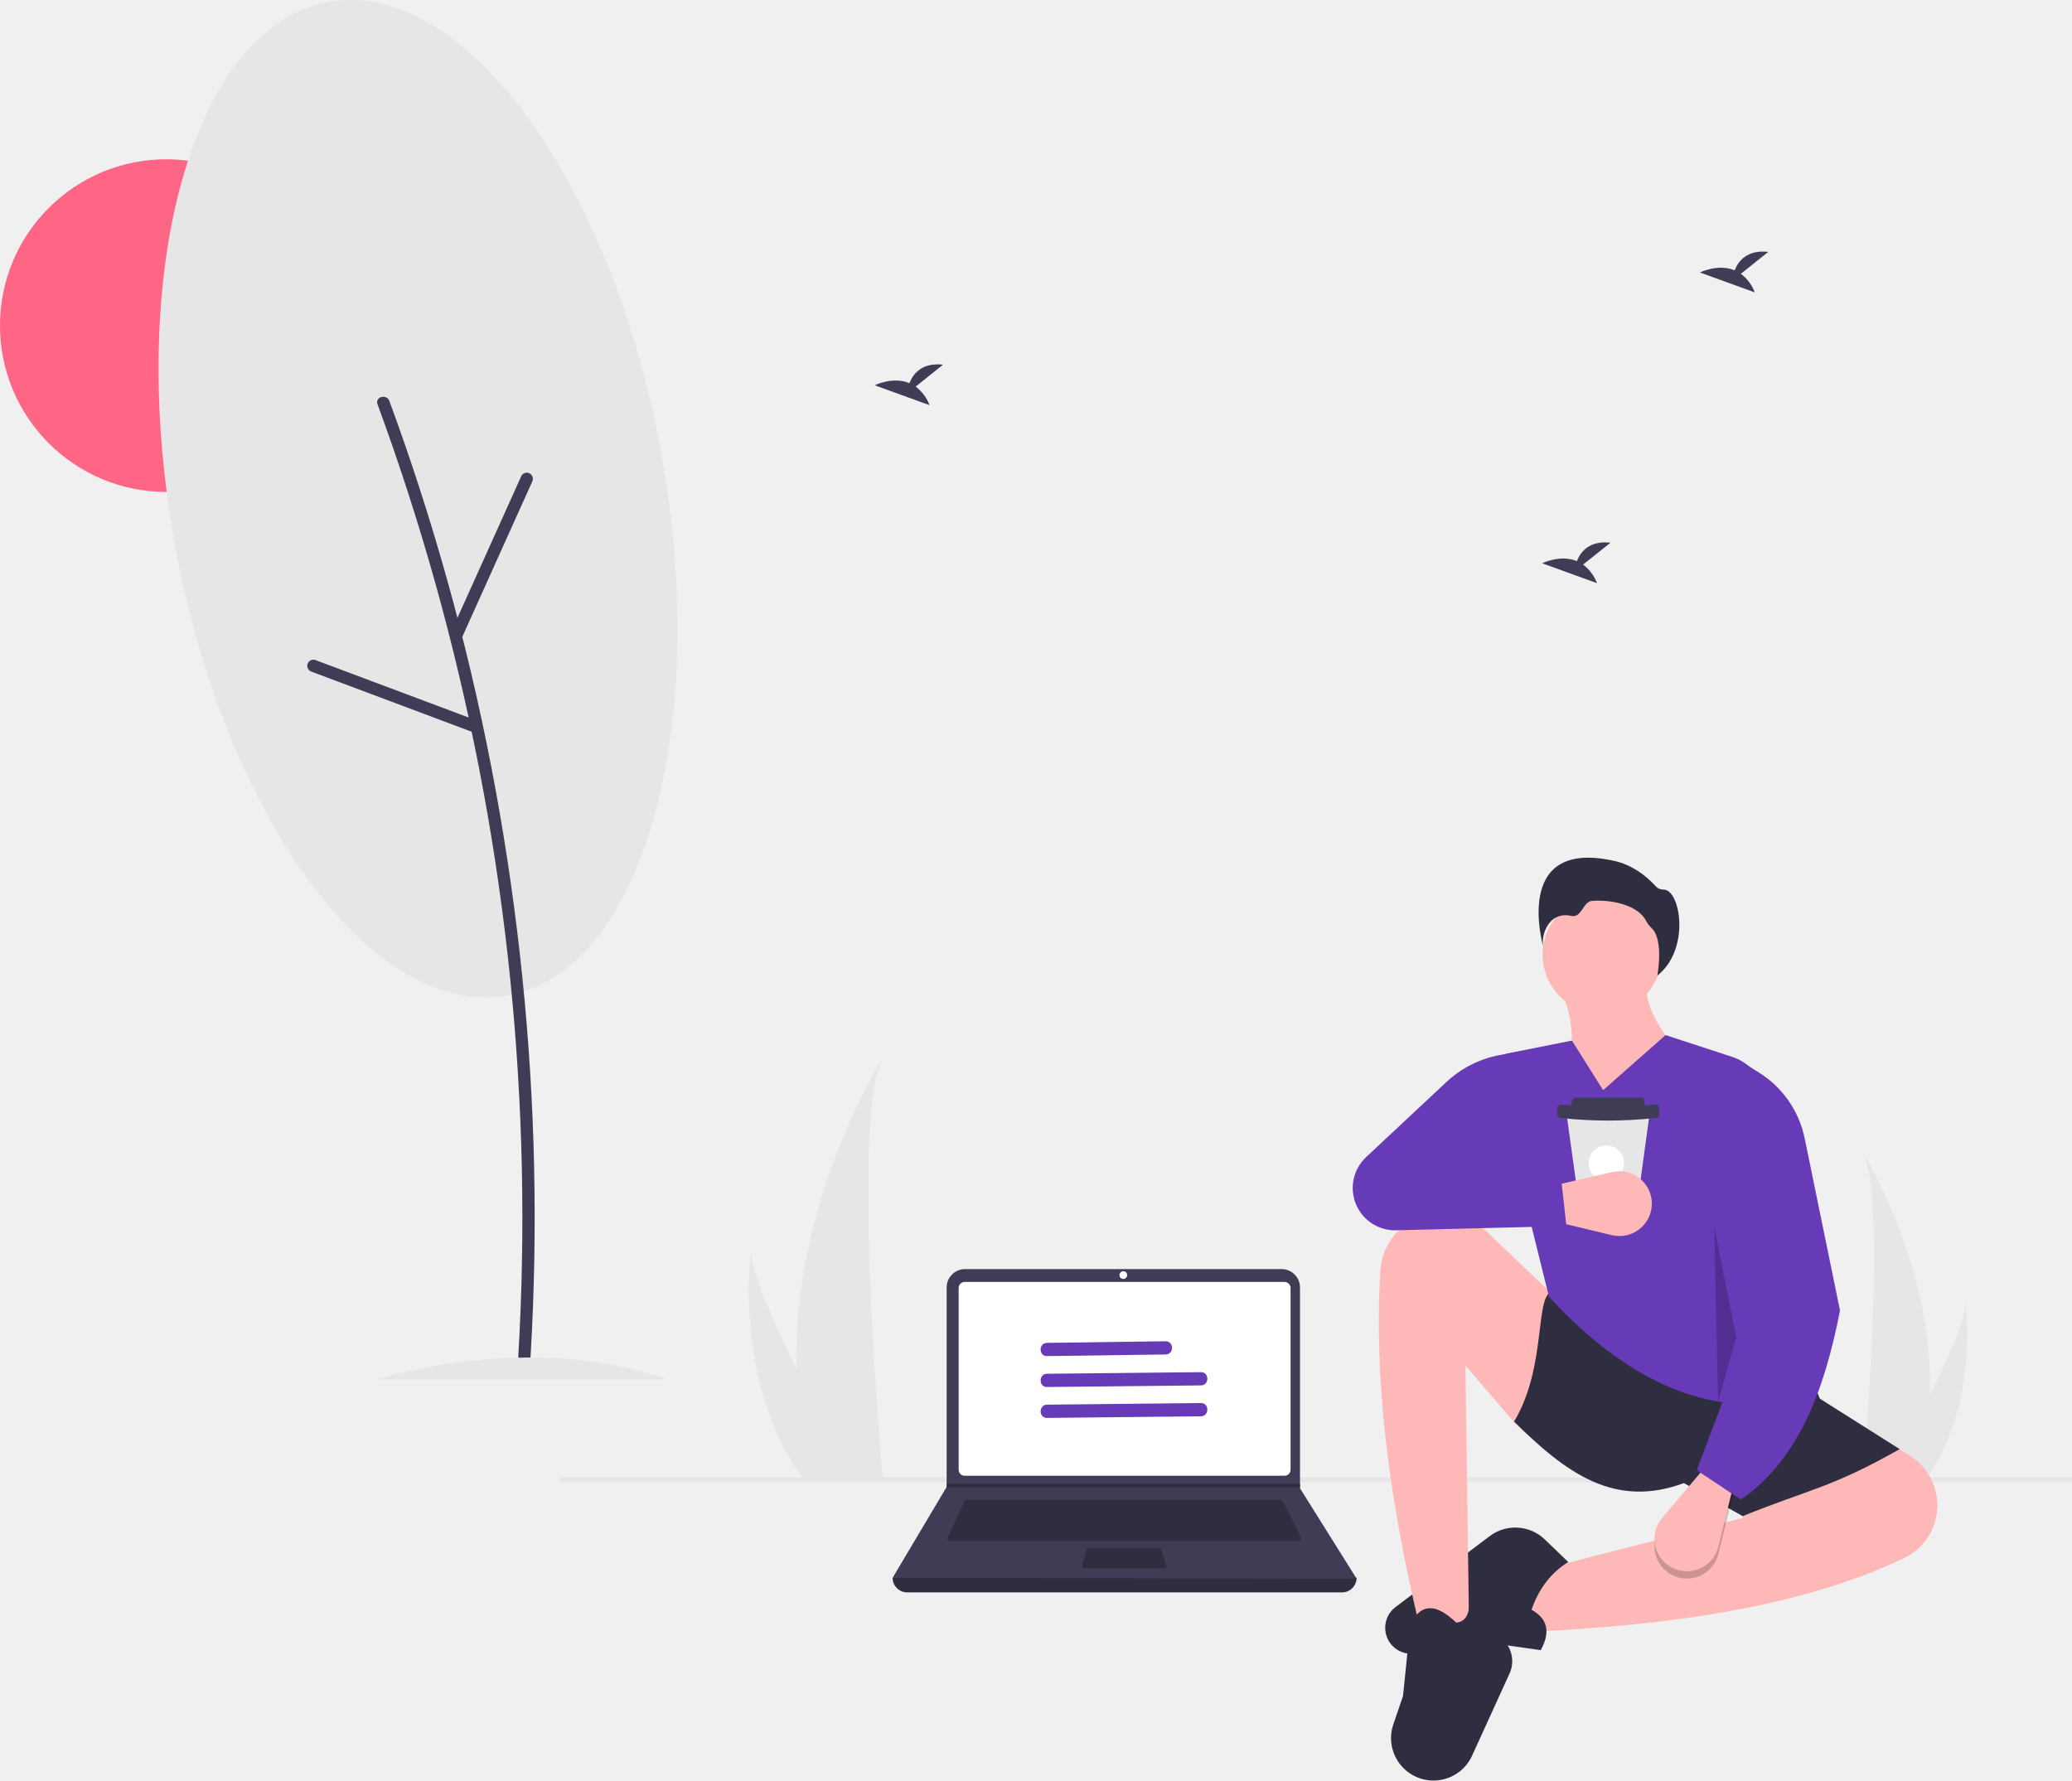
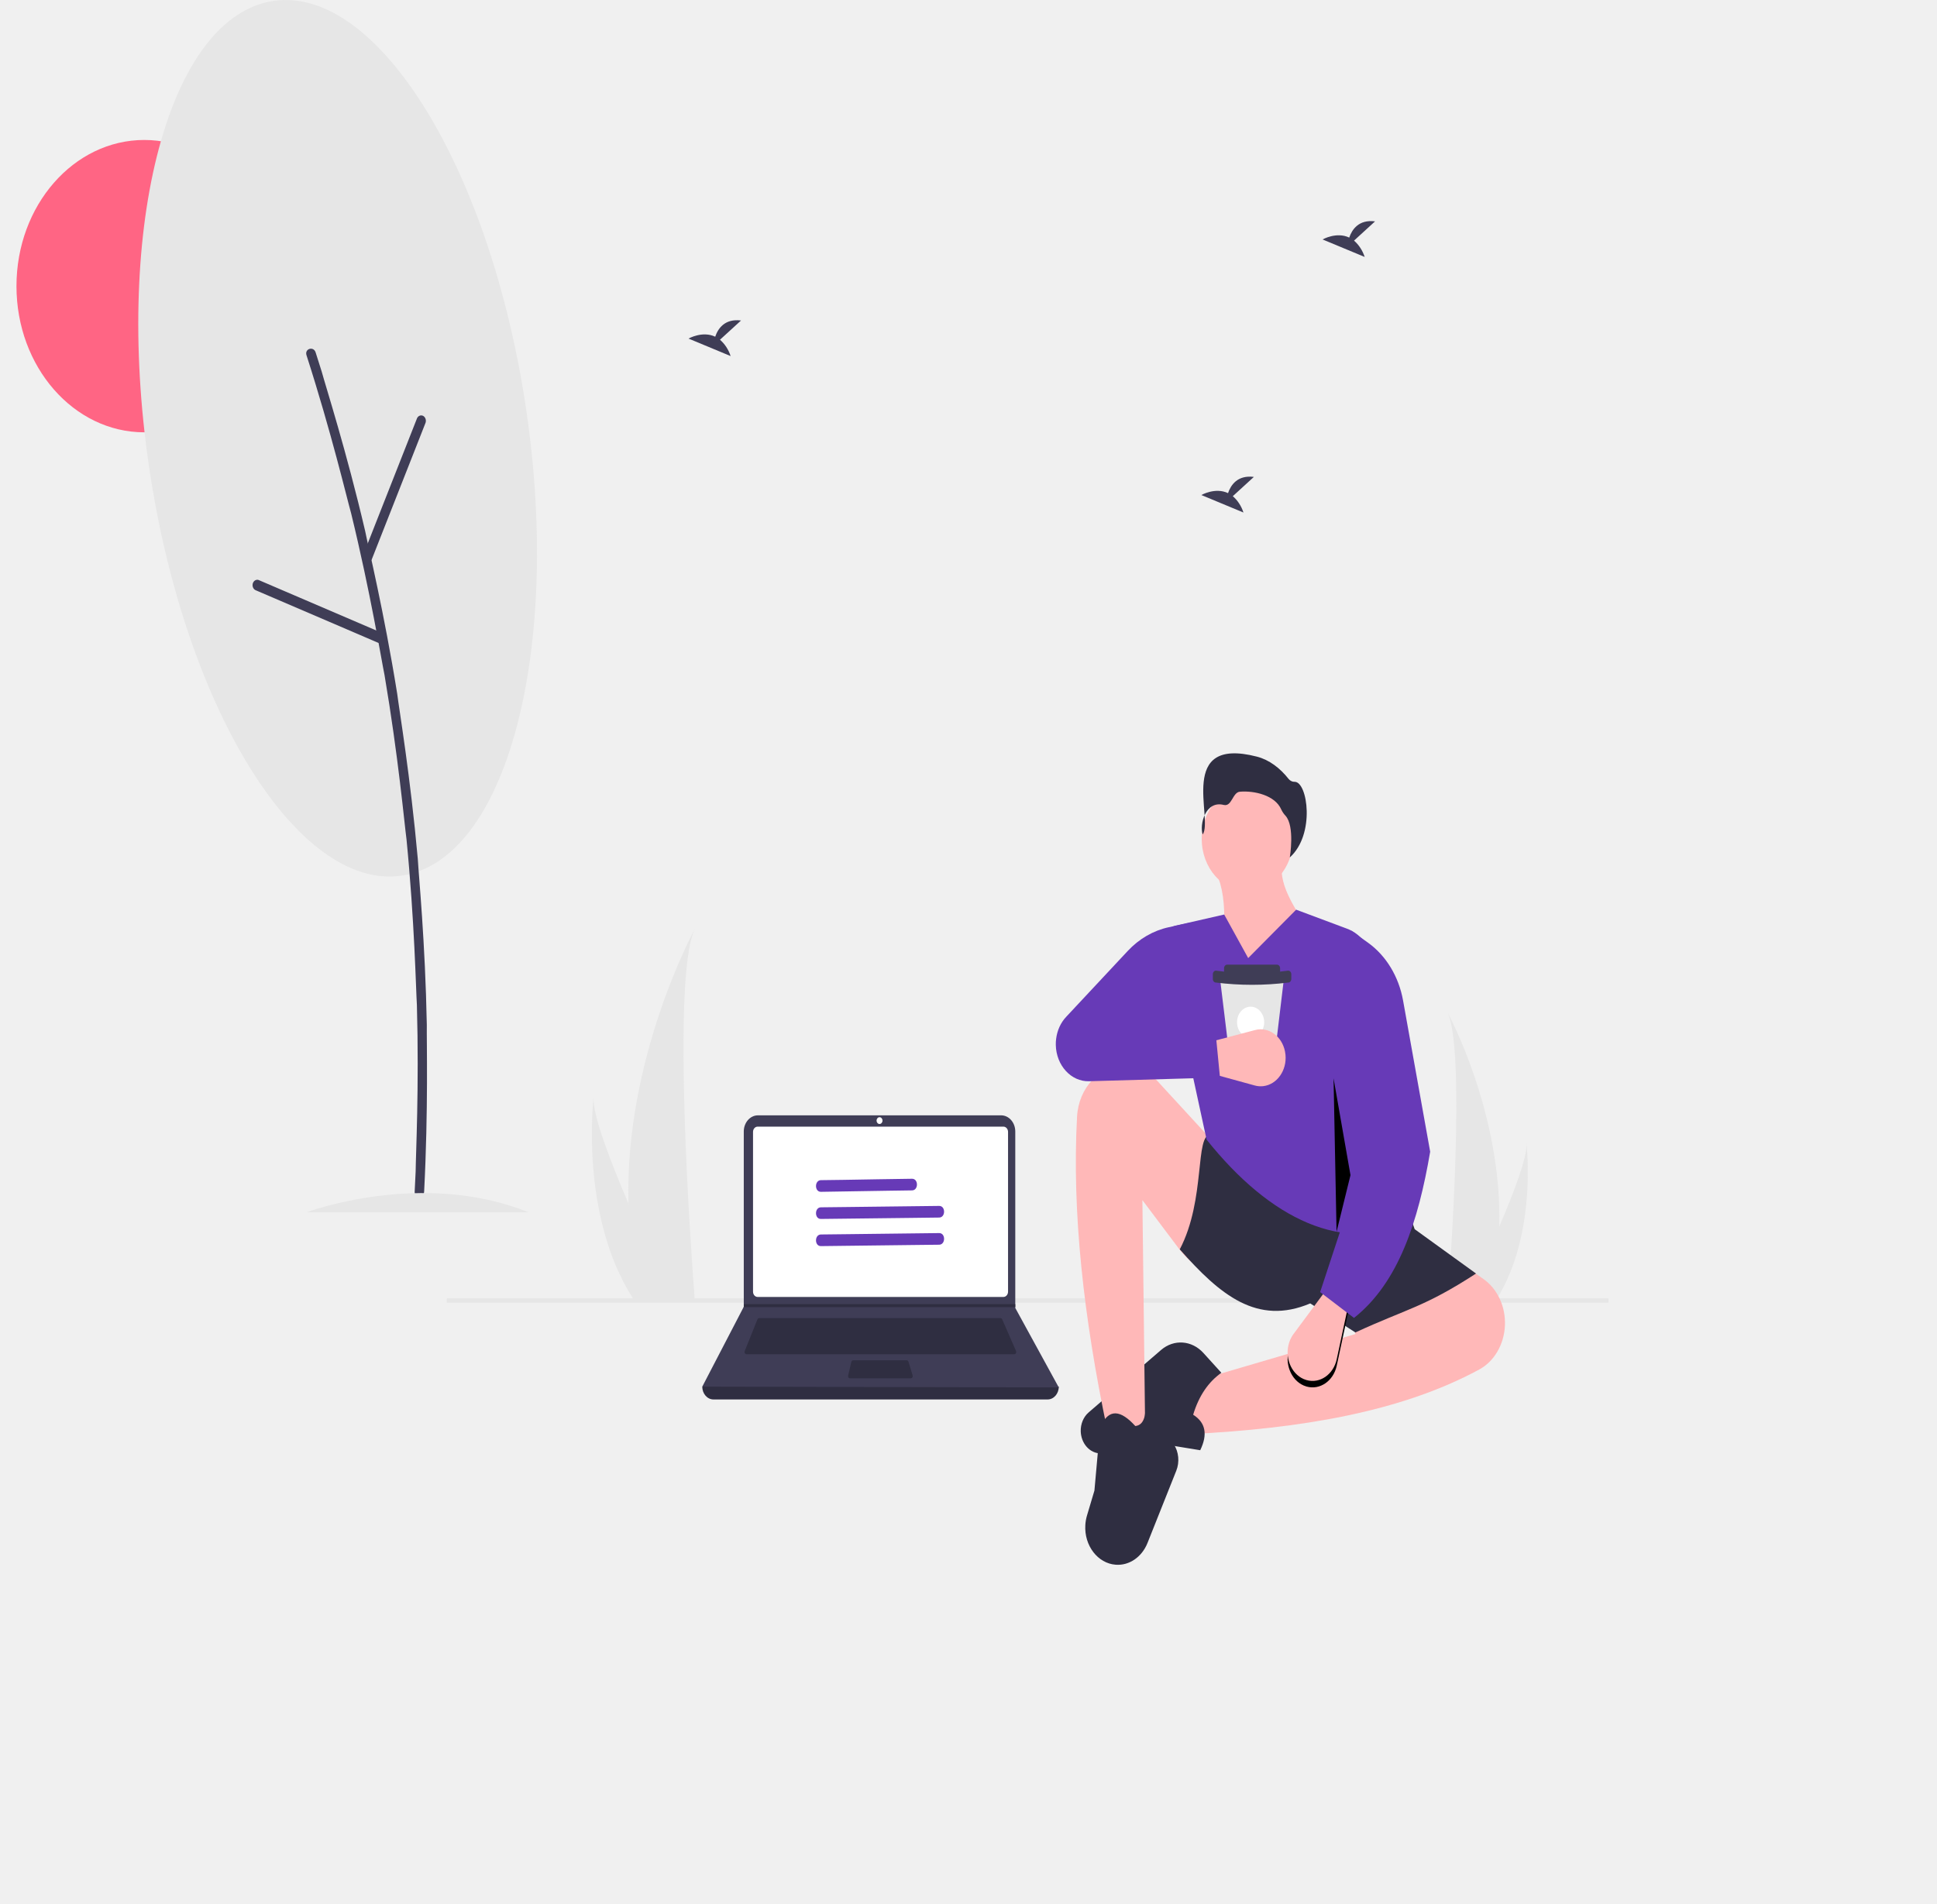
- <svg xmlns="http://www.w3.org/2000/svg" id="a379d9a4-f6fe-40d1-beba-a0916853bd02" data-name="Layer 1" width="938.759" height="806.748" viewBox="0 0 938.759 806.748">
-   <circle cx="75.365" cy="147.524" r="75.365" fill="#ff6584" />
-   <path d="M1004.987,679.013a136.649,136.649,0,0,1-6.383,37.774c-.089.284-.182.563-.275.847H974.507c.025-.254.051-.538.076-.847,1.588-18.26,10.746-129.398-.203-148.403C975.337,569.926,1006.834,620.992,1004.987,679.013Z" transform="translate(-130.6204 -46.62582)" fill="#e6e6e6" />
-   <path d="M1003.2,716.787c-.199.284-.407.568-.618.847H984.711c.136-.241.292-.525.474-.847,2.952-5.329,11.691-21.259,19.802-37.774,8.717-17.748,16.714-36.169,16.041-42.836C1021.235,637.68,1027.267,683.52,1003.2,716.787Z" transform="translate(-130.6204 -46.62582)" fill="#e6e6e6" />
-   <rect x="253.759" y="669.385" width="685" height="2.241" fill="#e6e6e6" />
-   <path d="M822.844,785.981l3.328-27.453,94.004-24.125-10.815-32.444c7.533-21.607,20.759-32.2,44.922-21.629l41.564,25.82a26.533,26.533,0,0,1,12.493,23.97v0a26.512,26.512,0,0,1-15.095,22.535C946.715,774.711,887.411,783.151,822.844,785.981Z" transform="translate(-130.6204 -46.62582)" fill="#ffb8b8" />
-   <path d="M828.667,794.3l-29.116-4.159-27.233,5.558a11.763,11.763,0,0,1-14.104-11.035v0a11.763,11.763,0,0,1,4.674-9.884l42.675-32.152A19.266,19.266,0,0,1,830.519,744.136l10.626,10.233c-7.604,4.717-13.259,11.796-16.638,21.629Q835.47,782.024,828.667,794.3Z" transform="translate(-130.6204 -46.62582)" fill="#2f2e41" />
-   <circle cx="725.855" cy="432.526" r="26.927" fill="#ffb8b8" />
-   <path d="M898.546,532.252l-60.313,25.373c4.902-24.612,7.345-47.032,0-60.728l38.683-4.575C874.997,502.847,884.784,516.944,898.546,532.252Z" transform="translate(-130.6204 -46.62582)" fill="#ffb8b8" />
-   <path d="M796.223,785.149l-22.461-1.664c-13.76-57.38-20.805-111.615-17.73-161.112a27.997,27.997,0,0,1,28.552-26.31h0a27.96,27.96,0,0,1,18.639,7.698l29.046,27.641a119.534,119.534,0,0,1,29.43,43.819c8.226,21.545,5.273,33.624-14.365,31.573a48.46,48.46,0,0,1-31.554-16.776l-21.22-24.661Z" transform="translate(-130.6204 -46.62582)" fill="#ffb8b8" />
-   <path d="M778.829,853.333h0a19.217,19.217,0,0,1-16.938-25.377l4.384-12.859,3.328-32.444c5.126-10.46,12.385-8.895,20.797-.832,5.348-.525,6.496-5.873,5.823-13.31l16.865,22.702a13.534,13.534,0,0,1,1.45,13.685l-16.973,37.231A19.217,19.217,0,0,1,778.829,853.333Z" transform="translate(-130.6204 -46.62582)" fill="#2f2e41" />
-   <path d="M991.303,703.207c-30.78,17.47-40.427,17.977-71.127,30.364l-26.621-14.974c-31.264,11.56-53.195-4.287-76.95-27.869,15.545-25.893,8.67-59.54,18.302-59.065l115.218,36.188,4.991,12.478Z" transform="translate(-130.6204 -46.62582)" fill="#2f2e41" />
-   <path d="M954.283,676.17c-40.682,17.609-84.486-1.035-121.873-42.011l-24.756-99.979a8.344,8.344,0,0,1,6.428-10.325l28.727-5.745,14.142,22.461,28.284-24.957,30.038,9.82A23.192,23.192,0,0,1,930.907,543.455Z" transform="translate(-130.6204 -46.62582)" fill="#673ab7" />
-   <path d="M889.664,760.928h0a14.691,14.691,0,0,1-5.976-23.229l19.017-22.43,13.31,7.487-6.854,27.943A14.691,14.691,0,0,1,889.664,760.928Z" transform="translate(-130.6204 -46.62582)" opacity="0.2" />
-   <path d="M889.664,757.601l0,0a14.691,14.691,0,0,1-5.976-23.229L902.706,711.942l13.31,7.487-6.854,27.943A14.691,14.691,0,0,1,889.664,757.601Z" transform="translate(-130.6204 -46.62582)" fill="#ffb8b8" />
-   <path d="M919.344,726.084,899.378,712.774l29.116-77.366L917.68,526.429l9.865,6.166a46.098,46.098,0,0,1,20.726,29.828l15.995,77.976C957.267,676.341,945.602,707.964,919.344,726.084Z" transform="translate(-130.6204 -46.62582)" fill="#673ab7" />
-   <polygon points="776.661 555.922 786.644 605.836 778.433 635.028 776.661 555.922" opacity="0.2" />
-   <path d="M830.142,476.842s-15.517-50.783,31.907-40.133c7.356,1.652,13.711,5.928,18.766,11.521a4.57,4.57,0,0,0,3.572,1.459c7.576,0,12.255,27.072-2.896,38.976,0,0,3.092-16.02-2.528-21.478a12.056,12.056,0,0,1-2.501-3.221c-3.658-7.378-15.952-9.8-24.432-9.172-4.329.321-4.707,7.868-9.5,6.814C831.626,459.211,828.145,471.843,830.142,476.842Z" transform="translate(-130.6204 -46.62582)" fill="#2f2e41" />
-   <path d="M877.875,552.216l-.314,2.299-1.938,14.188-3.174,23.234-.795,5.817a1.853,1.853,0,0,1-1.836,1.603H848.655a1.854,1.854,0,0,1-1.836-1.598l-.808-5.822-3.227-23.234-1.972-14.198-.317-2.284a1.853,1.853,0,0,1,1.835-2.109h33.708a1.854,1.854,0,0,1,1.836,2.104Z" transform="translate(-130.6204 -46.62582)" fill="#e6e6e6" />
-   <path d="M713.943,497.33H743.294a1.854,1.854,0,0,1,1.854,1.854v2.449a1.854,1.854,0,0,1-1.854,1.854H713.943a1.854,1.854,0,0,1-1.854-1.854V499.184A1.854,1.854,0,0,1,713.943,497.33Z" fill="#3f3d56" />
-   <path d="M880.526,553.19a196.189,196.189,0,0,1-42.575,0,1.853,1.853,0,0,1-1.853-1.853h0v-2.449a1.853,1.853,0,0,1,1.853-1.853,174.442,174.442,0,0,0,42.575,0,1.853,1.853,0,0,1,1.853,1.853v2.449A1.853,1.853,0,0,1,880.526,553.19Z" transform="translate(-130.6204 -46.62582)" fill="#3f3d56" />
-   <circle cx="727.759" cy="527.008" r="8" fill="#fff" />
-   <path d="M878.946,590.465v0A14.691,14.691,0,0,1,860.905,606.269L832.311,599.404l.684-15.256,28.033-6.477A14.691,14.691,0,0,1,878.946,590.465Z" transform="translate(-130.6204 -46.62582)" fill="#ffb8b8" />
-   <path d="M840.313,602.132l-77.169,1.929a19.167,19.167,0,0,1-19.454-21.872v0a19.167,19.167,0,0,1,5.88-11.287l36.333-33.989a48.519,48.519,0,0,1,24.204-12.256l12.734-2.388,7.487,56.569-43.259-4.991,50.746,5.823Z" transform="translate(-130.6204 -46.62582)" fill="#673ab7" />
-   <path d="M738.651,768.127H541.643a6.606,6.606,0,0,1-6.606-6.606h0q107.123-12.45,210.219,0h0A6.606,6.606,0,0,1,738.651,768.127Z" transform="translate(-130.6204 -46.62582)" fill="#2f2e41" />
-   <path d="M745.256,761.91,535.038,761.521l24.364-40.995.117-.194V629.985a8.35,8.35,0,0,1,8.35-8.35H711.26a8.35,8.35,0,0,1,8.35,8.35v90.969Z" transform="translate(-130.6204 -46.62582)" fill="#3f3d56" />
-   <path d="M567.678,627.463a2.723,2.723,0,0,0-2.72,2.72v82.378a2.723,2.723,0,0,0,2.72,2.72H712.616a2.723,2.723,0,0,0,2.72-2.72V630.183a2.723,2.723,0,0,0-2.72-2.72Z" transform="translate(-130.6204 -46.62582)" fill="#fff" />
-   <path d="M568.63,726.161a1.169,1.169,0,0,0-1.059.678l-7.507,16.32a1.166,1.166,0,0,0,1.059,1.653H718.995a1.166,1.166,0,0,0,1.042-1.687l-8.16-16.32a1.16,1.16,0,0,0-1.042-.644Z" transform="translate(-130.6204 -46.62582)" fill="#2f2e41" />
-   <circle cx="508.944" cy="577.728" r="1.749" fill="#fff" />
-   <path d="M624.047,747.921a1.168,1.168,0,0,0-1.125.863l-1.883,6.994a1.166,1.166,0,0,0,1.125,1.469H657.976a1.165,1.165,0,0,0,1.101-1.547l-2.421-6.994a1.166,1.166,0,0,0-1.102-.784Z" transform="translate(-130.6204 -46.62582)" fill="#2f2e41" />
-   <polygon points="588.99 672.346 588.99 673.901 428.781 673.901 428.901 673.706 428.901 672.346 588.99 672.346" fill="#2f2e41" />
-   <path d="M491.522,667.133a175.145,175.145,0,0,0,8.182,48.416c.114.364.233.722.353,1.086H530.589c-.033-.326-.065-.689-.098-1.086-2.036-23.404-13.773-165.851.261-190.21C529.525,527.314,489.155,592.766,491.522,667.133Z" transform="translate(-130.6204 -46.62582)" fill="#e6e6e6" />
-   <path d="M493.813,715.548c.255.364.521.727.793,1.086h22.905c-.174-.309-.375-.673-.608-1.086-3.784-6.83-14.984-27.248-25.381-48.416-11.173-22.748-21.423-46.358-20.56-54.903C470.696,614.156,462.965,672.909,493.813,715.548Z" transform="translate(-130.6204 -46.62582)" fill="#e6e6e6" />
-   <path d="M545.473,221.785l12.413-9.928c-9.643-1.064-13.606,4.195-15.227,8.358-7.534-3.128-15.735.972-15.735.972l24.837,9.017A18.795,18.795,0,0,0,545.473,221.785Z" transform="translate(-130.6204 -46.62582)" fill="#3f3d56" />
-   <path d="M919.357,170.679l12.413-9.928c-9.643-1.064-13.606,4.195-15.227,8.358-7.534-3.128-15.735.972-15.735.972l24.837,9.017A18.795,18.795,0,0,0,919.357,170.679Z" transform="translate(-130.6204 -46.62582)" fill="#3f3d56" />
-   <path d="M847.876,302.435l12.413-9.928c-9.643-1.064-13.606,4.195-15.227,8.358-7.534-3.128-15.735.972-15.735.972l24.837,9.017A18.795,18.795,0,0,0,847.876,302.435Z" transform="translate(-130.6204 -46.62582)" fill="#3f3d56" />
-   <ellipse cx="320.013" cy="272.581" rx="112.082" ry="228.693" transform="translate(-173.9083 14.4814) rotate(-10.22048)" fill="#e6e6e6" />
-   <path d="M301.656,229.775q14.788,40.211,26.319,81.518,11.509,41.268,19.69,83.369,8.18,42.087,12.971,84.738,4.767,42.576,6.125,85.443,1.35,42.821-.746,85.658-.258,5.248-.568,10.493c-.211,3.582,5.362,3.57,5.572,0q2.526-42.972,1.585-86.051-.946-42.832-5.319-85.497-4.384-42.789-12.146-85.146-7.767-42.338-18.913-83.963-11.139-41.578-25.615-82.165-1.766-4.949-3.582-9.88c-1.227-3.337-6.614-1.895-5.373,1.481Z" transform="translate(-130.6204 -46.62582)" fill="#3f3d56" />
-   <path d="M340.048,335.23l24.685-54.809L371.69,264.973a2.871,2.871,0,0,0-.999-3.812,2.808,2.808,0,0,0-3.812.999L342.194,316.97,335.237,332.418a2.871,2.871,0,0,0,.999,3.812,2.808,2.808,0,0,0,3.812-.999Z" transform="translate(-130.6204 -46.62582)" fill="#3f3d56" />
-   <path d="M345.502,372.68l-56.285-21.103-15.864-5.948a2.809,2.809,0,0,0-3.427,1.946,2.847,2.847,0,0,0,1.946,3.427L328.157,372.105l15.864,5.948a2.809,2.809,0,0,0,3.427-1.946,2.847,2.847,0,0,0-1.946-3.427Z" transform="translate(-130.6204 -46.62582)" fill="#3f3d56" />
-   <path d="M301.672,671.626s67.789-22.287,130.934,0" transform="translate(-130.6204 -46.62582)" fill="#e6e6e6" />
-   <path d="M604.998,661.066c13.433-.14,26.864-.38,40.296-.562q6.717-.091,13.434-.16c3.859-.04,3.868-6.04,0-6-13.433.14-26.864.38-40.296.562q-6.717.091-13.434.16c-3.859.04-3.868,6.04,0,6Z" transform="translate(-130.6204 -46.62582)" fill="#673ab7" />
-   <path d="M604.998,675.066l54.29-.562,15.44-.16c3.859-.04,3.868-6.04,0-6l-54.29.562-15.44.16c-3.859.04-3.868,6.04,0,6Z" transform="translate(-130.6204 -46.62582)" fill="#673ab7" />
-   <path d="M604.998,689.066l54.29-.562,15.44-.16c3.859-.04,3.868-6.04,0-6l-54.29.562-15.44.16c-3.859.04-3.868,6.04,0,6Z" transform="translate(-130.6204 -46.62582)" fill="#673ab7" />
+ <svg xmlns="http://www.w3.org/2000/svg" xmlns:xlink="http://www.w3.org/1999/xlink" version="1.1" preserveAspectRatio="xMidYMid meet" viewBox="0 0 640 640" width="535" height="526">
+   <defs>
+     <path d="M43.01 47.05C19.29 47.05 0.06 69.05 0.06 96.19C0.06 123.32 19.29 145.32 43.01 145.32C66.73 145.32 85.96 123.32 85.96 96.19C85.96 69.05 66.73 47.05 43.01 47.05Z" id="c4ff2BXUTY" />
+     <path d="M494.72 436.95C494.67 437.13 494.62 437.31 494.56 437.5C493.21 437.5 482.35 437.5 480.99 437.5C481 437.33 481.02 437.15 481.03 436.95C481.94 425.04 487.16 352.58 480.92 340.19C481.46 341.19 499.41 374.49 498.36 412.32C498.16 420.68 496.94 428.97 494.72 436.95Z" id="bzh2BVsPu" />
+     <path d="M496.99 437.5C495.97 437.5 487.82 437.5 486.8 437.5C486.88 437.34 486.97 437.16 487.07 436.95C488.76 433.47 493.74 423.08 498.36 412.32C503.33 400.74 507.88 388.73 507.5 384.39C507.62 385.37 511.06 415.25 497.34 436.95C497.23 437.13 497.11 437.32 496.99 437.5Z" id="f1RO1XWU0i" />
+     <path d="M535.06 436.44C535.06 436.44 535.06 436.44 535.06 436.44C535.06 437.32 535.06 437.8 535.06 437.9C535.06 437.9 535.06 437.9 535.06 437.9C300.83 437.9 170.7 437.9 144.67 437.9C144.67 437.9 144.67 437.9 144.67 437.9C144.67 437.02 144.67 436.54 144.67 436.44C144.67 436.44 144.67 436.44 144.67 436.44C378.9 436.44 509.03 436.44 535.06 436.44Z" id="b6NkDFCwo" />
+     <path d="M396.45 464.16L450.02 448.43C446.33 435.74 444.27 428.69 443.86 427.28C448.15 413.19 455.69 406.28 469.46 413.18C471.83 414.86 490.78 428.33 493.15 430.01C497.84 433.34 500.57 439.33 500.27 445.64C500.27 445.64 500.27 445.64 500.27 445.64C499.97 451.97 496.67 457.61 491.67 460.33C465.15 474.71 431.35 480.21 394.55 482.06C394.81 479.67 395.44 473.71 396.45 464.16Z" id="e2yo3gAdfV" />
+     <path d="M381.28 484.77C371.97 486.95 366.79 488.15 365.76 488.4C362.13 489.24 358.59 486.56 357.85 482.41C357.78 482.01 357.74 481.61 357.72 481.2C357.72 481.2 357.72 481.2 357.72 481.2C357.63 478.68 358.63 476.27 360.39 474.76C362.82 472.66 382.27 455.89 384.71 453.79C389.01 450.08 395.04 450.5 398.93 454.78C399.53 455.44 404.38 460.78 404.98 461.45C400.65 464.52 397.43 469.14 395.5 475.55C399.67 478.17 400.46 482.15 397.87 487.48L381.28 484.77Z" id="a8UP2QmYb" />
+     <path d="M413.72 264.45C405.25 264.45 398.38 272.31 398.38 282.01C398.38 291.7 405.25 299.56 413.72 299.56C422.2 299.56 429.07 291.7 429.07 282.01C429.07 272.31 422.2 264.45 413.72 264.45Z" id="c5W3IlJJlf" />
+     <path d="M403.33 333.17C406.12 317.12 407.51 302.51 403.33 293.58C405.53 293.28 423.17 290.89 425.37 290.59C424.28 297.46 429.85 306.65 437.7 316.63C430.82 319.94 406.76 331.52 403.33 333.17Z" id="b5j7g2k9e" />
+     <path d="M379.38 481.52C371.7 480.87 367.44 480.5 366.58 480.43C358.74 443.02 354.73 407.66 356.48 375.39C356.99 365.6 364.18 358.02 372.75 358.23C372.75 358.23 372.75 358.23 372.75 358.23C376.71 358.34 380.5 360.13 383.37 363.25C385.03 365.05 398.27 379.47 399.93 381.27C407.31 389.25 413.04 399.01 416.7 409.84C421.39 423.89 419.7 431.77 408.51 430.43C401.52 429.54 395.09 425.62 390.53 419.49C389.72 418.42 385.69 413.06 378.44 403.41L379.38 481.52Z" id="b13XKX8x6E" />
+     <path d="M369.47 525.97C363.44 525.52 358.86 519.56 359.26 512.66C359.32 511.56 359.51 510.47 359.82 509.43C359.98 508.87 360.82 506.07 362.32 501.04C363.45 488.35 364.09 481.3 364.21 479.89C367.13 473.07 371.27 474.09 376.06 479.35C379.11 479.01 379.77 475.52 379.38 470.67C380.34 472.15 388.03 483.99 388.99 485.47C390.67 488.05 390.99 491.47 389.82 494.39C388.85 496.82 381.12 516.24 380.15 518.67C378.26 523.4 374.01 526.31 369.47 525.97C369.47 525.97 369.47 525.97 369.47 525.97Z" id="a1LTqhvFMp" />
+     <path d="M490.56 428.09C473.02 439.48 467.52 439.81 450.02 447.89C448.51 446.91 436.37 439.1 434.85 438.13C417.04 445.66 404.54 435.33 391 419.96C399.86 403.07 395.94 381.14 401.43 381.44C405.81 383.02 427.69 390.88 467.09 405.04L469.94 413.18C480.94 421.13 487.81 426.1 490.56 428.09Z" id="b9HOoMgJXd" />
+     <path d="M469.46 410.46C446.28 421.94 421.31 409.79 400.01 383.07C398.6 376.55 387.31 324.4 385.9 317.89C385.22 314.98 386.73 312 389.27 311.23C389.37 311.2 389.46 311.18 389.56 311.15C390.65 310.9 396.11 309.66 405.93 307.41L413.99 322.05L430.11 305.78C440.38 309.62 446.09 311.76 447.23 312.18C451.87 313.92 455.29 318.43 456.14 323.93C458.8 341.24 466.8 393.16 469.46 410.46Z" id="mmXfyEDDr" />
+     <path d="M432.64 465.73C428.32 463.84 426.15 458.31 427.79 453.36C428.13 452.35 428.62 451.41 429.23 450.58C429.95 449.61 433.57 444.73 440.07 435.96L447.65 440.84C445.31 451.77 444.01 457.84 443.75 459.06C442.65 464.19 438.11 467.34 433.62 466.08C433.29 465.98 432.96 465.87 432.64 465.73C432.64 465.73 432.64 465.73 432.64 465.73Z" id="b8HN5V6av" />
+     <path d="M432.64 463.56C428.32 461.67 426.15 456.14 427.79 451.2C428.13 450.18 428.62 449.24 429.23 448.41C429.95 447.44 433.57 442.56 440.07 433.79L447.65 438.67C445.31 449.6 444.01 455.67 443.75 456.89C442.65 462.02 438.11 465.17 433.62 463.91C433.29 463.81 432.96 463.7 432.64 463.56C432.64 463.56 432.64 463.56 432.64 463.56Z" id="a2hsN32lNY" />
+     <path d="M438.17 434.33L454.77 383.89L448.6 312.83C451.98 315.24 453.85 316.58 454.22 316.85C460.32 321.21 464.59 328.24 466.04 336.3C466.95 341.38 474.24 382.06 475.15 387.14C471.16 410.57 464.51 431.19 449.55 443.01C448.03 441.85 444.24 438.96 438.17 434.33Z" id="b21Lf5wZUT" />
+     <path d="M448.37 395.01L443.69 414.04L442.68 362.46L442.68 362.46L448.37 395.01Z" id="h2uuTRuU4T" />
+     <path d="M416.9 254.33C421.09 255.41 424.71 258.2 427.59 261.85C428.12 262.49 428.86 262.84 429.63 262.8C433.95 262.8 436.61 280.45 427.98 288.21C427.98 288.21 429.74 277.77 426.54 274.21C425.96 273.6 425.48 272.89 425.11 272.11C423.03 267.3 416.02 265.72 411.19 266.13C408.72 266.34 408.51 271.26 405.77 270.57C399.56 269.01 397.58 277.24 398.71 280.5C402.35 275.27 389.87 247.39 416.9 254.33Z" id="g1NqxbjhtS" />
+     <path d="M425.74 331.14L424.63 340.39L422.83 355.54C422.55 357.82 422.4 359.08 422.37 359.34C422.3 359.93 421.85 360.38 421.33 360.38C420.12 360.38 410.47 360.38 409.26 360.38C408.74 360.38 408.29 359.94 408.22 359.34C408.19 359.09 408.03 357.82 407.76 355.54L405.92 340.39L404.79 331.14C404.69 330.24 404.63 329.75 404.61 329.65C404.53 328.99 404.94 328.38 405.51 328.28C405.56 328.28 405.61 328.27 405.66 328.27C407.58 328.27 422.95 328.27 424.87 328.27C425.45 328.27 425.93 328.81 425.93 329.48C425.93 329.54 425.92 329.59 425.92 329.64C425.89 329.84 425.83 330.34 425.74 331.14Z" id="anAzXljyQ" />
+     <path d="M423.66 324.26C424.24 324.26 424.72 324.8 424.72 325.47C424.72 325.47 424.72 325.47 424.72 325.47C424.72 325.63 424.72 326.9 424.72 327.06C424.72 327.73 424.24 328.27 423.66 328.27C423.66 328.27 423.66 328.27 423.66 328.27C421.99 328.27 408.61 328.27 406.93 328.27C406.35 328.27 405.88 327.73 405.88 327.06C405.88 327.06 405.88 327.06 405.88 327.06C405.88 326.9 405.88 325.63 405.88 325.47C405.88 324.8 406.35 324.26 406.93 324.26C406.93 324.26 406.93 324.26 406.93 324.26C406.93 324.26 421.99 324.26 423.66 324.26Z" id="cLrTRHdyk" />
+     <path d="M403.16 330.28C402.58 330.28 402.11 329.74 402.11 329.07C402.11 329.07 402.11 329.07 402.11 329.07C402.11 329.07 402.11 329.07 402.11 329.07C402.11 328.11 402.11 327.58 402.11 327.47C402.11 326.81 402.58 326.27 403.16 326.27C403.16 326.27 403.16 326.27 403.16 326.27C411.22 327.4 419.37 327.4 427.43 326.27C428.01 326.27 428.48 326.81 428.48 327.47C428.48 327.63 428.48 328.91 428.48 329.07C428.48 329.74 428.01 330.28 427.43 330.28C419.36 331.29 411.23 331.29 403.16 330.28Z" id="aMS9EvbId" />
+     <path d="M414.81 338.39C412.29 338.39 410.25 340.73 410.25 343.61C410.25 346.49 412.29 348.83 414.81 348.83C417.32 348.83 419.37 346.49 419.37 343.61C419.37 340.73 417.32 338.39 414.81 338.39Z" id="c1mMXVhBl" />
+     <path d="M426.53 354.58C427.01 359.84 423.67 364.55 419.07 365.1C418.12 365.21 417.17 365.14 416.25 364.89C415.16 364.59 409.73 363.1 399.95 360.41L400.34 350.46C409.93 347.93 415.25 346.52 416.32 346.24C420.82 345.05 425.32 348.26 426.36 353.42C426.44 353.8 426.49 354.19 426.53 354.58C426.53 354.58 426.53 354.58 426.53 354.58Z" id="b1TfrQ7zJv" />
+     <path d="M404.51 362.19C378.12 362.94 363.46 363.36 360.53 363.45C354.5 363.62 349.49 358.17 349.34 351.27C349.32 350.57 349.36 349.88 349.45 349.19C349.45 349.19 349.45 349.19 349.45 349.19C349.8 346.37 350.98 343.77 352.8 341.83C354.87 339.61 371.43 321.88 373.5 319.67C377.34 315.56 382.13 312.79 387.3 311.68C387.78 311.57 390.2 311.05 394.55 310.12L398.82 347L374.17 343.75L403.09 347.55L404.51 362.19Z" id="azR61feGp" />
+     <path d="M234.3 470.42C232.22 470.42 230.53 468.49 230.53 466.11C230.53 466.11 230.53 466.11 230.53 466.11C230.53 466.11 230.53 466.11 230.53 466.11C271.23 460.7 311.17 460.7 350.34 466.11C350.34 466.11 350.34 466.11 350.34 466.11C350.34 468.49 348.65 470.42 346.57 470.42C324.12 470.42 245.53 470.42 234.3 470.42Z" id="aeyUjQz0z" />
+     <path d="M350.34 466.37L230.53 466.11L244.42 439.38L244.48 439.26C244.48 403.91 244.48 384.28 244.48 380.35C244.48 377.34 246.62 374.91 249.24 374.91C249.24 374.91 249.24 374.91 249.24 374.91C257.42 374.91 322.79 374.91 330.96 374.91C333.59 374.91 335.72 377.34 335.72 380.35C335.72 380.35 335.72 380.35 335.72 380.35C335.72 384.3 335.72 404.07 335.72 439.66L350.34 466.37Z" id="bd0110AoY" />
+     <path d="M249.14 378.71C248.28 378.71 247.59 379.5 247.59 380.48C247.59 385.85 247.59 428.82 247.59 434.19C247.59 435.17 248.28 435.96 249.14 435.96C257.4 435.96 323.48 435.96 331.74 435.96C332.59 435.96 333.29 435.17 333.29 434.19C333.29 428.82 333.29 385.85 333.29 380.48C333.29 379.5 332.59 378.71 331.74 378.71C315.22 378.71 265.66 378.71 249.14 378.71Z" id="b1otBf5Tiv" />
+     <path d="M249.68 443.06C249.42 443.06 249.18 443.23 249.07 443.5C248.65 444.56 245.22 453.08 244.8 454.14C244.64 454.52 244.79 454.97 245.12 455.15C245.21 455.19 245.3 455.22 245.4 455.22C254.4 455.22 326.37 455.22 335.37 455.22C335.74 455.22 336.04 454.88 336.04 454.46C336.04 454.34 336.01 454.22 335.97 454.12C335.5 453.05 331.78 444.54 331.32 443.48C331.2 443.22 330.97 443.06 330.72 443.06C314.51 443.06 265.89 443.06 249.68 443.06Z" id="ayUlDIi3z" />
+     <path d="M290.1 375.54C289.55 375.54 289.11 376.05 289.11 376.68C289.11 377.31 289.55 377.82 290.1 377.82C290.65 377.82 291.1 377.31 291.1 376.68C291.1 376.05 290.65 375.54 290.1 375.54Z" id="f3g87yG8ee" />
+     <path d="M281.26 457.24C280.96 457.24 280.7 457.48 280.62 457.81C280.51 458.26 279.65 461.91 279.55 462.37C279.45 462.77 279.66 463.19 280.01 463.3C280.07 463.32 280.13 463.32 280.19 463.32C282.23 463.32 298.56 463.32 300.6 463.32C300.96 463.32 301.26 462.98 301.26 462.57C301.26 462.48 301.25 462.4 301.22 462.32C301.09 461.86 299.98 458.21 299.84 457.76C299.75 457.45 299.5 457.24 299.22 457.24C295.63 457.24 284.85 457.24 281.26 457.24Z" id="a4tv473Eb" />
+     <path d="M335.72 439.38L244.42 439.38L244.49 439.26L244.49 438.37L335.72 438.37L335.72 438.37L335.72 439.38Z" id="bnG2F15V" />
+     <path d="M210.4 436.14C210.46 436.37 210.53 436.61 210.6 436.85C212.34 436.85 226.26 436.85 228 436.85C227.98 436.63 227.96 436.4 227.94 436.14C226.78 420.88 220.09 328 228.09 312.12C227.39 313.41 204.39 356.08 205.73 404.57C205.98 415.29 207.55 425.92 210.4 436.14Z" id="a5akCBj7j" />
+     <path d="M207.49 436.85C208.8 436.85 219.24 436.85 220.55 436.85C220.45 436.64 220.33 436.41 220.2 436.14C218.04 431.68 211.66 418.37 205.73 404.57C199.37 389.74 193.53 374.34 194.02 368.77C193.87 370.03 189.46 408.34 207.04 436.14C207.19 436.37 207.34 436.61 207.49 436.85Z" id="a1erQFjARl" />
+     <path d="M243.56 107.73C238.06 107.04 235.8 110.47 234.88 113.18C230.58 111.14 225.91 113.81 225.91 113.81C227.32 114.4 238.65 119.1 240.06 119.69C239.35 117.51 238.11 115.61 236.48 114.2C237.9 112.91 242.85 108.38 243.56 107.73Z" id="b4ar8UDgn6" />
+     <path d="M456.63 74.41C451.14 73.72 448.88 77.15 447.95 79.86C443.66 77.82 438.99 80.49 438.99 80.49C440.4 81.08 451.73 85.78 453.14 86.37C452.43 84.19 451.18 82.29 449.56 80.88C450.97 79.59 455.92 75.06 456.63 74.41Z" id="aIaUwqXZf" />
+     <path d="M415.9 160.31C410.4 159.62 408.14 163.05 407.22 165.76C402.92 163.72 398.25 166.4 398.25 166.4C399.66 166.98 410.99 171.69 412.4 172.28C411.69 170.09 410.45 168.19 408.82 166.79C410.24 165.49 415.19 160.96 415.9 160.31Z" id="d2NGcspR51" />
+     <path d="M170.85 134.36C183.62 215.4 165.83 286.9 131.12 294.06C96.4 301.23 57.9 241.33 45.13 160.29C32.36 79.25 50.15 7.74 84.87 0.58C119.58 -6.58 158.08 53.31 170.85 134.36Z" id="c87AMtI2" />
+     <path d="M112.53 172.56C119.09 199.47 122.63 221.48 123.75 226.92C128.41 254.36 130.4 276.64 131.14 282.17C133.86 309.93 134.28 332.31 134.63 337.88C135.4 365.8 134.25 388.14 134.21 393.73C134.06 397.15 133.92 399.88 133.88 400.57C133.76 402.9 136.94 402.9 137.06 400.57C138.5 372.55 137.87 350.07 137.96 344.46C137.42 316.54 135.23 294.29 134.93 288.72C132.43 260.82 128.7 238.76 128.01 233.2C123.58 205.6 118.31 183.93 117.23 178.46C110.88 151.35 104.09 130.25 102.63 124.89C101.63 121.66 100.8 119.09 100.59 118.45C99.89 116.27 96.82 117.21 97.53 119.41C105.96 145.63 111.03 167.25 112.53 172.56Z" id="i1i3CGv1OY" />
+     <path d="M133.48 152.43C135.86 146.39 137.18 143.03 137.44 142.36C137.86 141.49 137.61 140.4 136.87 139.88C136.11 139.38 135.15 139.67 134.7 140.53C133.76 142.91 129.07 154.82 120.63 176.26C118.25 182.31 116.93 185.67 116.67 186.34C116.25 187.21 116.5 188.3 117.24 188.82C117.99 189.32 118.96 189.03 119.41 188.17C119.41 188.17 124.1 176.26 133.48 152.43Z" id="b3lLJwrsvu" />
+     <path d="M90.44 198.83C85.02 196.5 82 195.21 81.4 194.95C80.55 194.69 79.69 195.26 79.45 196.22C79.23 197.18 79.72 198.17 80.56 198.45C82.69 199.37 93.39 203.96 112.63 212.21C118.06 214.54 121.07 215.83 121.67 216.09C122.52 216.35 123.39 215.78 123.63 214.82C123.84 213.86 123.35 212.87 122.52 212.59C122.52 212.59 111.82 208 90.44 198.83Z" id="bdPBZrYZC" />
+     <path d="M97.54 407.5C97.54 407.5 136.17 392.97 172.16 407.5" id="b3k1RlpLxM" />
+     <path d="M293.37 400.25C297.2 400.19 300.26 400.15 301.03 400.14C303.22 400.12 303.23 396.21 301.03 396.23C293.37 396.32 285.72 396.48 278.06 396.6C274.23 396.66 271.17 396.69 270.4 396.7C268.21 396.73 268.2 400.64 270.4 400.62C278.06 400.52 285.71 400.37 293.37 400.25Z" id="dOVG7PCr1" />
+     <path d="M301.34 409.38C306.62 409.31 309.56 409.28 310.14 409.27C312.34 409.25 312.35 405.33 310.14 405.36C308.08 405.38 297.77 405.51 279.2 405.73C273.92 405.79 270.99 405.82 270.4 405.83C268.21 405.86 268.2 409.77 270.4 409.74C274.53 409.69 284.84 409.57 301.34 409.38Z" id="a1XpKB2FJH" />
+     <path d="M301.34 418.5C306.62 418.44 309.56 418.41 310.14 418.4C312.34 418.37 312.35 414.46 310.14 414.49C308.08 414.51 297.77 414.63 279.2 414.86C273.92 414.92 270.99 414.95 270.4 414.96C268.21 414.99 268.2 418.9 270.4 418.87C274.53 418.82 284.84 418.7 301.34 418.5Z" id="c1LPXdF9P4" />
+   </defs>
+   <g>
+     <g>
+       <g>
+         <use xlink:href="#c4ff2BXUTY" opacity="1" fill="#ff6584" fill-opacity="1" />
+         <g>
+           <use xlink:href="#c4ff2BXUTY" opacity="1" fill-opacity="0" stroke="#000000" stroke-width="1" stroke-opacity="0" />
+         </g>
+       </g>
+       <g>
+         <use xlink:href="#bzh2BVsPu" opacity="1" fill="#e6e6e6" fill-opacity="1" />
+         <g>
+           <use xlink:href="#bzh2BVsPu" opacity="1" fill-opacity="0" stroke="#000000" stroke-width="1" stroke-opacity="0" />
+         </g>
+       </g>
+       <g>
+         <use xlink:href="#f1RO1XWU0i" opacity="1" fill="#e6e6e6" fill-opacity="1" />
+         <g>
+           <use xlink:href="#f1RO1XWU0i" opacity="1" fill-opacity="0" stroke="#000000" stroke-width="1" stroke-opacity="0" />
+         </g>
+       </g>
+       <g>
+         <use xlink:href="#b6NkDFCwo" opacity="1" fill="#e6e6e6" fill-opacity="1" />
+         <g>
+           <use xlink:href="#b6NkDFCwo" opacity="1" fill-opacity="0" stroke="#000000" stroke-width="1" stroke-opacity="0" />
+         </g>
+       </g>
+       <g>
+         <use xlink:href="#e2yo3gAdfV" opacity="1" fill="#ffb8b8" fill-opacity="1" />
+         <g>
+           <use xlink:href="#e2yo3gAdfV" opacity="1" fill-opacity="0" stroke="#000000" stroke-width="1" stroke-opacity="0" />
+         </g>
+       </g>
+       <g>
+         <use xlink:href="#a8UP2QmYb" opacity="1" fill="#2f2e41" fill-opacity="1" />
+         <g>
+           <use xlink:href="#a8UP2QmYb" opacity="1" fill-opacity="0" stroke="#000000" stroke-width="1" stroke-opacity="0" />
+         </g>
+       </g>
+       <g>
+         <use xlink:href="#c5W3IlJJlf" opacity="1" fill="#ffb8b8" fill-opacity="1" />
+         <g>
+           <use xlink:href="#c5W3IlJJlf" opacity="1" fill-opacity="0" stroke="#000000" stroke-width="1" stroke-opacity="0" />
+         </g>
+       </g>
+       <g>
+         <use xlink:href="#b5j7g2k9e" opacity="1" fill="#ffb8b8" fill-opacity="1" />
+         <g>
+           <use xlink:href="#b5j7g2k9e" opacity="1" fill-opacity="0" stroke="#000000" stroke-width="1" stroke-opacity="0" />
+         </g>
+       </g>
+       <g>
+         <use xlink:href="#b13XKX8x6E" opacity="1" fill="#ffb8b8" fill-opacity="1" />
+         <g>
+           <use xlink:href="#b13XKX8x6E" opacity="1" fill-opacity="0" stroke="#000000" stroke-width="1" stroke-opacity="0" />
+         </g>
+       </g>
+       <g>
+         <use xlink:href="#a1LTqhvFMp" opacity="1" fill="#2f2e41" fill-opacity="1" />
+         <g>
+           <use xlink:href="#a1LTqhvFMp" opacity="1" fill-opacity="0" stroke="#000000" stroke-width="1" stroke-opacity="0" />
+         </g>
+       </g>
+       <g>
+         <use xlink:href="#b9HOoMgJXd" opacity="1" fill="#2f2e41" fill-opacity="1" />
+         <g>
+           <use xlink:href="#b9HOoMgJXd" opacity="1" fill-opacity="0" stroke="#000000" stroke-width="1" stroke-opacity="0" />
+         </g>
+       </g>
+       <g>
+         <use xlink:href="#mmXfyEDDr" opacity="1" fill="#673ab7" fill-opacity="1" />
+         <g>
+           <use xlink:href="#mmXfyEDDr" opacity="1" fill-opacity="0" stroke="#000000" stroke-width="1" stroke-opacity="0" />
+         </g>
+       </g>
+       <g>
+         <use xlink:href="#b8HN5V6av" opacity="1" fill="#000000" fill-opacity="1" />
+         <g>
+           <use xlink:href="#b8HN5V6av" opacity="1" fill-opacity="0" stroke="#000000" stroke-width="1" stroke-opacity="0" />
+         </g>
+       </g>
+       <g>
+         <use xlink:href="#a2hsN32lNY" opacity="1" fill="#ffb8b8" fill-opacity="1" />
+         <g>
+           <use xlink:href="#a2hsN32lNY" opacity="1" fill-opacity="0" stroke="#000000" stroke-width="1" stroke-opacity="0" />
+         </g>
+       </g>
+       <g>
+         <use xlink:href="#b21Lf5wZUT" opacity="1" fill="#673ab7" fill-opacity="1" />
+         <g>
+           <use xlink:href="#b21Lf5wZUT" opacity="1" fill-opacity="0" stroke="#000000" stroke-width="1" stroke-opacity="0" />
+         </g>
+       </g>
+       <g>
+         <use xlink:href="#h2uuTRuU4T" opacity="1" fill="#000000" fill-opacity="1" />
+         <g>
+           <use xlink:href="#h2uuTRuU4T" opacity="1" fill-opacity="0" stroke="#000000" stroke-width="1" stroke-opacity="0" />
+         </g>
+       </g>
+       <g>
+         <use xlink:href="#g1NqxbjhtS" opacity="1" fill="#2f2e41" fill-opacity="1" />
+         <g>
+           <use xlink:href="#g1NqxbjhtS" opacity="1" fill-opacity="0" stroke="#000000" stroke-width="1" stroke-opacity="0" />
+         </g>
+       </g>
+       <g>
+         <use xlink:href="#anAzXljyQ" opacity="1" fill="#e6e6e6" fill-opacity="1" />
+         <g>
+           <use xlink:href="#anAzXljyQ" opacity="1" fill-opacity="0" stroke="#000000" stroke-width="1" stroke-opacity="0" />
+         </g>
+       </g>
+       <g>
+         <use xlink:href="#cLrTRHdyk" opacity="1" fill="#3f3d56" fill-opacity="1" />
+         <g>
+           <use xlink:href="#cLrTRHdyk" opacity="1" fill-opacity="0" stroke="#000000" stroke-width="1" stroke-opacity="0" />
+         </g>
+       </g>
+       <g>
+         <use xlink:href="#aMS9EvbId" opacity="1" fill="#3f3d56" fill-opacity="1" />
+         <g>
+           <use xlink:href="#aMS9EvbId" opacity="1" fill-opacity="0" stroke="#000000" stroke-width="1" stroke-opacity="0" />
+         </g>
+       </g>
+       <g>
+         <use xlink:href="#c1mMXVhBl" opacity="1" fill="#ffffff" fill-opacity="1" />
+         <g>
+           <use xlink:href="#c1mMXVhBl" opacity="1" fill-opacity="0" stroke="#000000" stroke-width="1" stroke-opacity="0" />
+         </g>
+       </g>
+       <g>
+         <use xlink:href="#b1TfrQ7zJv" opacity="1" fill="#ffb8b8" fill-opacity="1" />
+         <g>
+           <use xlink:href="#b1TfrQ7zJv" opacity="1" fill-opacity="0" stroke="#000000" stroke-width="1" stroke-opacity="0" />
+         </g>
+       </g>
+       <g>
+         <use xlink:href="#azR61feGp" opacity="1" fill="#673ab7" fill-opacity="1" />
+         <g>
+           <use xlink:href="#azR61feGp" opacity="1" fill-opacity="0" stroke="#000000" stroke-width="1" stroke-opacity="0" />
+         </g>
+       </g>
+       <g>
+         <use xlink:href="#aeyUjQz0z" opacity="1" fill="#2f2e41" fill-opacity="1" />
+         <g>
+           <use xlink:href="#aeyUjQz0z" opacity="1" fill-opacity="0" stroke="#000000" stroke-width="1" stroke-opacity="0" />
+         </g>
+       </g>
+       <g>
+         <use xlink:href="#bd0110AoY" opacity="1" fill="#3f3d56" fill-opacity="1" />
+         <g>
+           <use xlink:href="#bd0110AoY" opacity="1" fill-opacity="0" stroke="#000000" stroke-width="1" stroke-opacity="0" />
+         </g>
+       </g>
+       <g>
+         <use xlink:href="#b1otBf5Tiv" opacity="1" fill="#ffffff" fill-opacity="1" />
+         <g>
+           <use xlink:href="#b1otBf5Tiv" opacity="1" fill-opacity="0" stroke="#000000" stroke-width="1" stroke-opacity="0" />
+         </g>
+       </g>
+       <g>
+         <use xlink:href="#ayUlDIi3z" opacity="1" fill="#2f2e41" fill-opacity="1" />
+         <g>
+           <use xlink:href="#ayUlDIi3z" opacity="1" fill-opacity="0" stroke="#000000" stroke-width="1" stroke-opacity="0" />
+         </g>
+       </g>
+       <g>
+         <use xlink:href="#f3g87yG8ee" opacity="1" fill="#ffffff" fill-opacity="1" />
+         <g>
+           <use xlink:href="#f3g87yG8ee" opacity="1" fill-opacity="0" stroke="#000000" stroke-width="1" stroke-opacity="0" />
+         </g>
+       </g>
+       <g>
+         <use xlink:href="#a4tv473Eb" opacity="1" fill="#2f2e41" fill-opacity="1" />
+         <g>
+           <use xlink:href="#a4tv473Eb" opacity="1" fill-opacity="0" stroke="#000000" stroke-width="1" stroke-opacity="0" />
+         </g>
+       </g>
+       <g>
+         <use xlink:href="#bnG2F15V" opacity="1" fill="#2f2e41" fill-opacity="1" />
+         <g>
+           <use xlink:href="#bnG2F15V" opacity="1" fill-opacity="0" stroke="#000000" stroke-width="1" stroke-opacity="0" />
+         </g>
+       </g>
+       <g>
+         <use xlink:href="#a5akCBj7j" opacity="1" fill="#e6e6e6" fill-opacity="1" />
+         <g>
+           <use xlink:href="#a5akCBj7j" opacity="1" fill-opacity="0" stroke="#000000" stroke-width="1" stroke-opacity="0" />
+         </g>
+       </g>
+       <g>
+         <use xlink:href="#a1erQFjARl" opacity="1" fill="#e6e6e6" fill-opacity="1" />
+         <g>
+           <use xlink:href="#a1erQFjARl" opacity="1" fill-opacity="0" stroke="#000000" stroke-width="1" stroke-opacity="0" />
+         </g>
+       </g>
+       <g>
+         <use xlink:href="#b4ar8UDgn6" opacity="1" fill="#3f3d56" fill-opacity="1" />
+         <g>
+           <use xlink:href="#b4ar8UDgn6" opacity="1" fill-opacity="0" stroke="#000000" stroke-width="1" stroke-opacity="0" />
+         </g>
+       </g>
+       <g>
+         <use xlink:href="#aIaUwqXZf" opacity="1" fill="#3f3d56" fill-opacity="1" />
+         <g>
+           <use xlink:href="#aIaUwqXZf" opacity="1" fill-opacity="0" stroke="#000000" stroke-width="1" stroke-opacity="0" />
+         </g>
+       </g>
+       <g>
+         <use xlink:href="#d2NGcspR51" opacity="1" fill="#3f3d56" fill-opacity="1" />
+         <g>
+           <use xlink:href="#d2NGcspR51" opacity="1" fill-opacity="0" stroke="#000000" stroke-width="1" stroke-opacity="0" />
+         </g>
+       </g>
+       <g>
+         <use xlink:href="#c87AMtI2" opacity="1" fill="#e6e6e6" fill-opacity="1" />
+         <g>
+           <use xlink:href="#c87AMtI2" opacity="1" fill-opacity="0" stroke="#000000" stroke-width="1" stroke-opacity="0" />
+         </g>
+       </g>
+       <g>
+         <use xlink:href="#i1i3CGv1OY" opacity="1" fill="#3f3d56" fill-opacity="1" />
+         <g>
+           <use xlink:href="#i1i3CGv1OY" opacity="1" fill-opacity="0" stroke="#000000" stroke-width="1" stroke-opacity="0" />
+         </g>
+       </g>
+       <g>
+         <use xlink:href="#b3lLJwrsvu" opacity="1" fill="#3f3d56" fill-opacity="1" />
+         <g>
+           <use xlink:href="#b3lLJwrsvu" opacity="1" fill-opacity="0" stroke="#000000" stroke-width="1" stroke-opacity="0" />
+         </g>
+       </g>
+       <g>
+         <use xlink:href="#bdPBZrYZC" opacity="1" fill="#3f3d56" fill-opacity="1" />
+         <g>
+           <use xlink:href="#bdPBZrYZC" opacity="1" fill-opacity="0" stroke="#000000" stroke-width="1" stroke-opacity="0" />
+         </g>
+       </g>
+       <g>
+         <use xlink:href="#b3k1RlpLxM" opacity="1" fill="#e6e6e6" fill-opacity="1" />
+         <g>
+           <use xlink:href="#b3k1RlpLxM" opacity="1" fill-opacity="0" stroke="#000000" stroke-width="1" stroke-opacity="0" />
+         </g>
+       </g>
+       <g>
+         <use xlink:href="#dOVG7PCr1" opacity="1" fill="#673ab7" fill-opacity="1" />
+         <g>
+           <use xlink:href="#dOVG7PCr1" opacity="1" fill-opacity="0" stroke="#000000" stroke-width="1" stroke-opacity="0" />
+         </g>
+       </g>
+       <g>
+         <use xlink:href="#a1XpKB2FJH" opacity="1" fill="#673ab7" fill-opacity="1" />
+         <g>
+           <use xlink:href="#a1XpKB2FJH" opacity="1" fill-opacity="0" stroke="#000000" stroke-width="1" stroke-opacity="0" />
+         </g>
+       </g>
+       <g>
+         <use xlink:href="#c1LPXdF9P4" opacity="1" fill="#673ab7" fill-opacity="1" />
+         <g>
+           <use xlink:href="#c1LPXdF9P4" opacity="1" fill-opacity="0" stroke="#000000" stroke-width="1" stroke-opacity="0" />
+         </g>
+       </g>
+     </g>
+   </g>
</svg>
